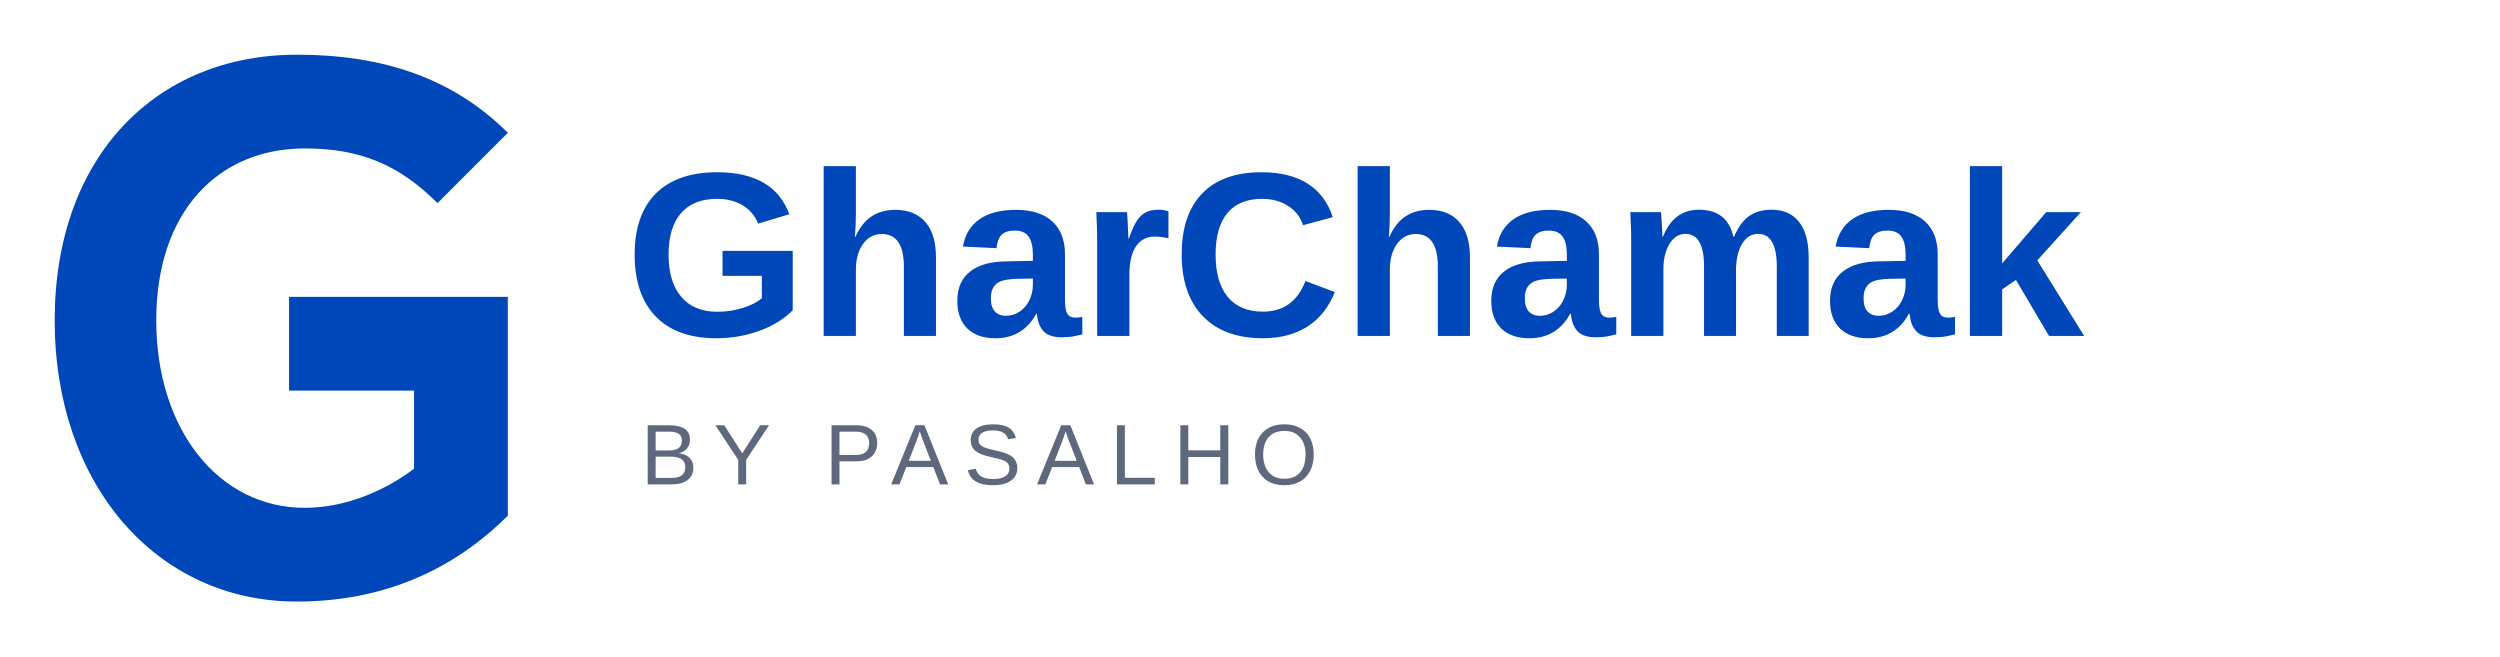
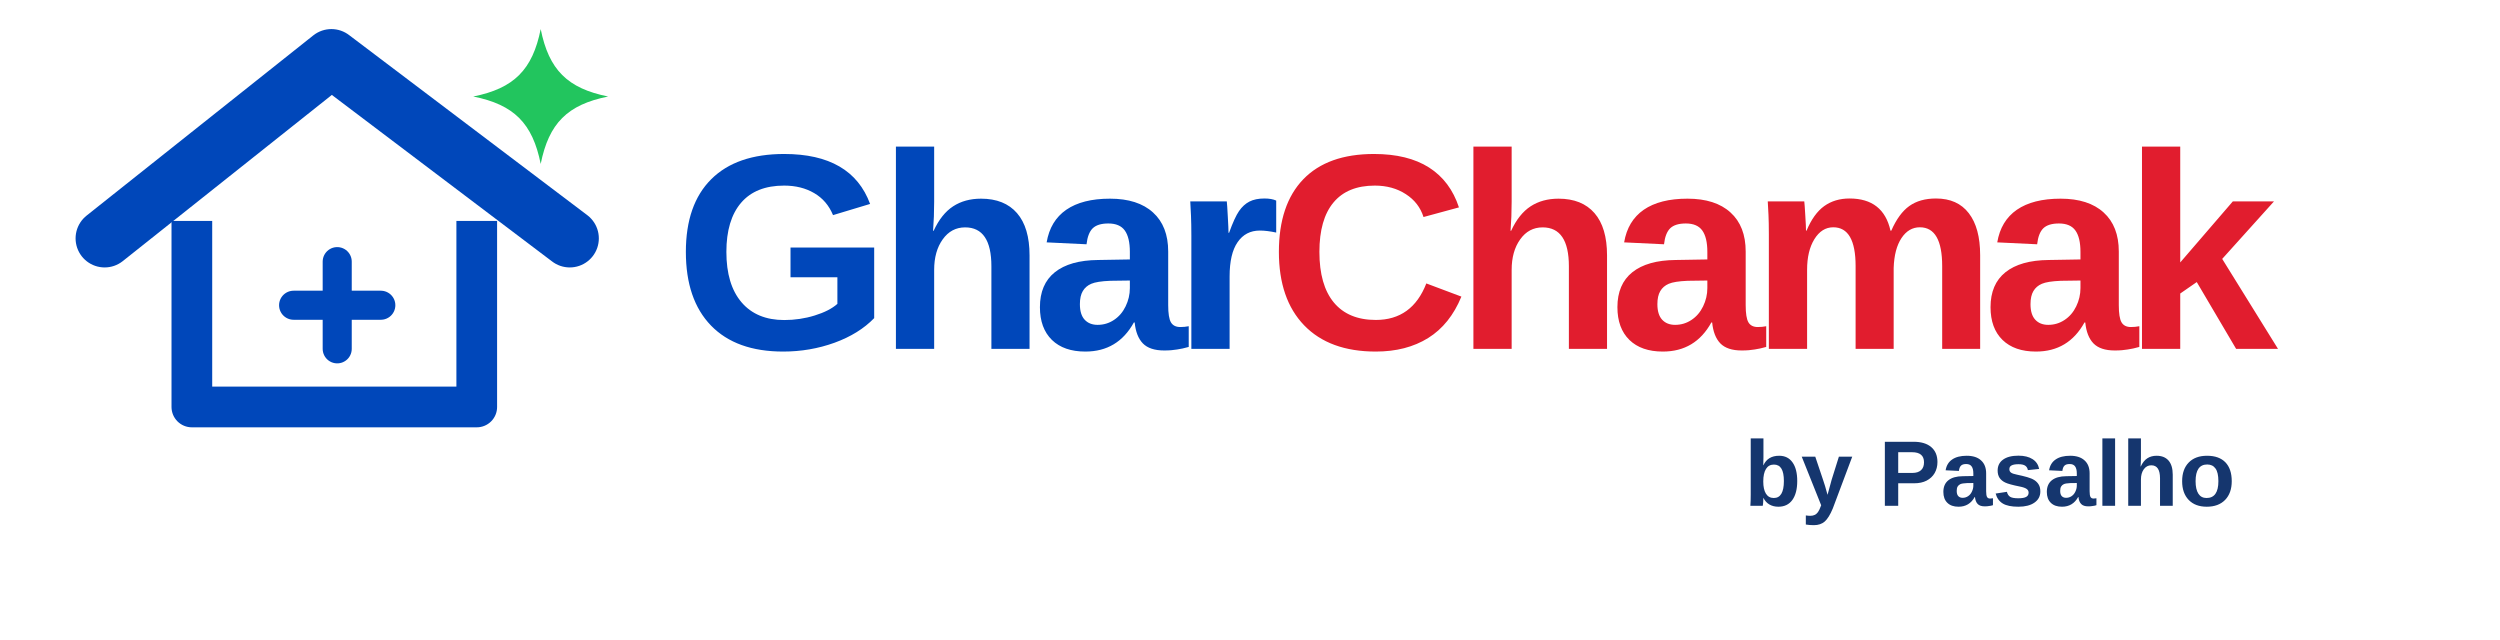
- <svg xmlns="http://www.w3.org/2000/svg" viewBox="0 0 320 84" role="img" aria-labelledby="t d">
-   <path fill="#0047BA" d="M38 7C20 7 7 20 7 41s13 36 31 36c11 0 20-4 27-11V38H37v12h16v10c-4 3-9 5-14 5-11 0-19-10-19-24s8-22 19-22c7 0 12 2 17 7l9-9C58 10 49 7 38 7Z" />
-   <text x="80" y="43" fill="#0047BA" font-family="Arial,sans-serif" font-size="30" font-weight="700">GharChamak</text>
-   <text x="82" y="62" fill="#5E697D" font-family="Arial,sans-serif" font-size="11" letter-spacing="2">BY PASALHO</text>
+ <svg xmlns="http://www.w3.org/2000/svg" viewBox="0 0 430 110" role="img" aria-labelledby="t">
+   <path d="M18 41 57 10 98 41" fill="none" stroke="#0047BA" stroke-width="10" stroke-linecap="round" stroke-linejoin="round" />
+   <path d="M33 38v32h49V38" fill="none" stroke="#0047BA" stroke-width="7" stroke-linejoin="round" />
+   <path d="M58 45v15M50.5 52.5h15" stroke="#0047BA" stroke-width="5" stroke-linecap="round" />
+   <path d="M93 5c1.4 7 4.6 10.2 11.6 11.6-7 1.4-10.2 4.6-11.6 11.6-1.4-7-4.6-10.2-11.6-11.6C88.4 15.2 91.6 12 93 5Z" fill="#22C55E" />
+   <text x="116" y="60" fill="#0047BA" font-family="Arial,sans-serif" font-size="48" font-weight="900" letter-spacing="-2.6">Ghar</text>
+   <text x="218" y="60" fill="#E11D2E" font-family="Arial,sans-serif" font-size="48" font-weight="900" letter-spacing="-2.6">Chamak</text>
+   <text x="300" y="87" fill="#15366E" font-family="Arial,sans-serif" font-size="16" font-weight="700">by Pasalho</text>
</svg>
